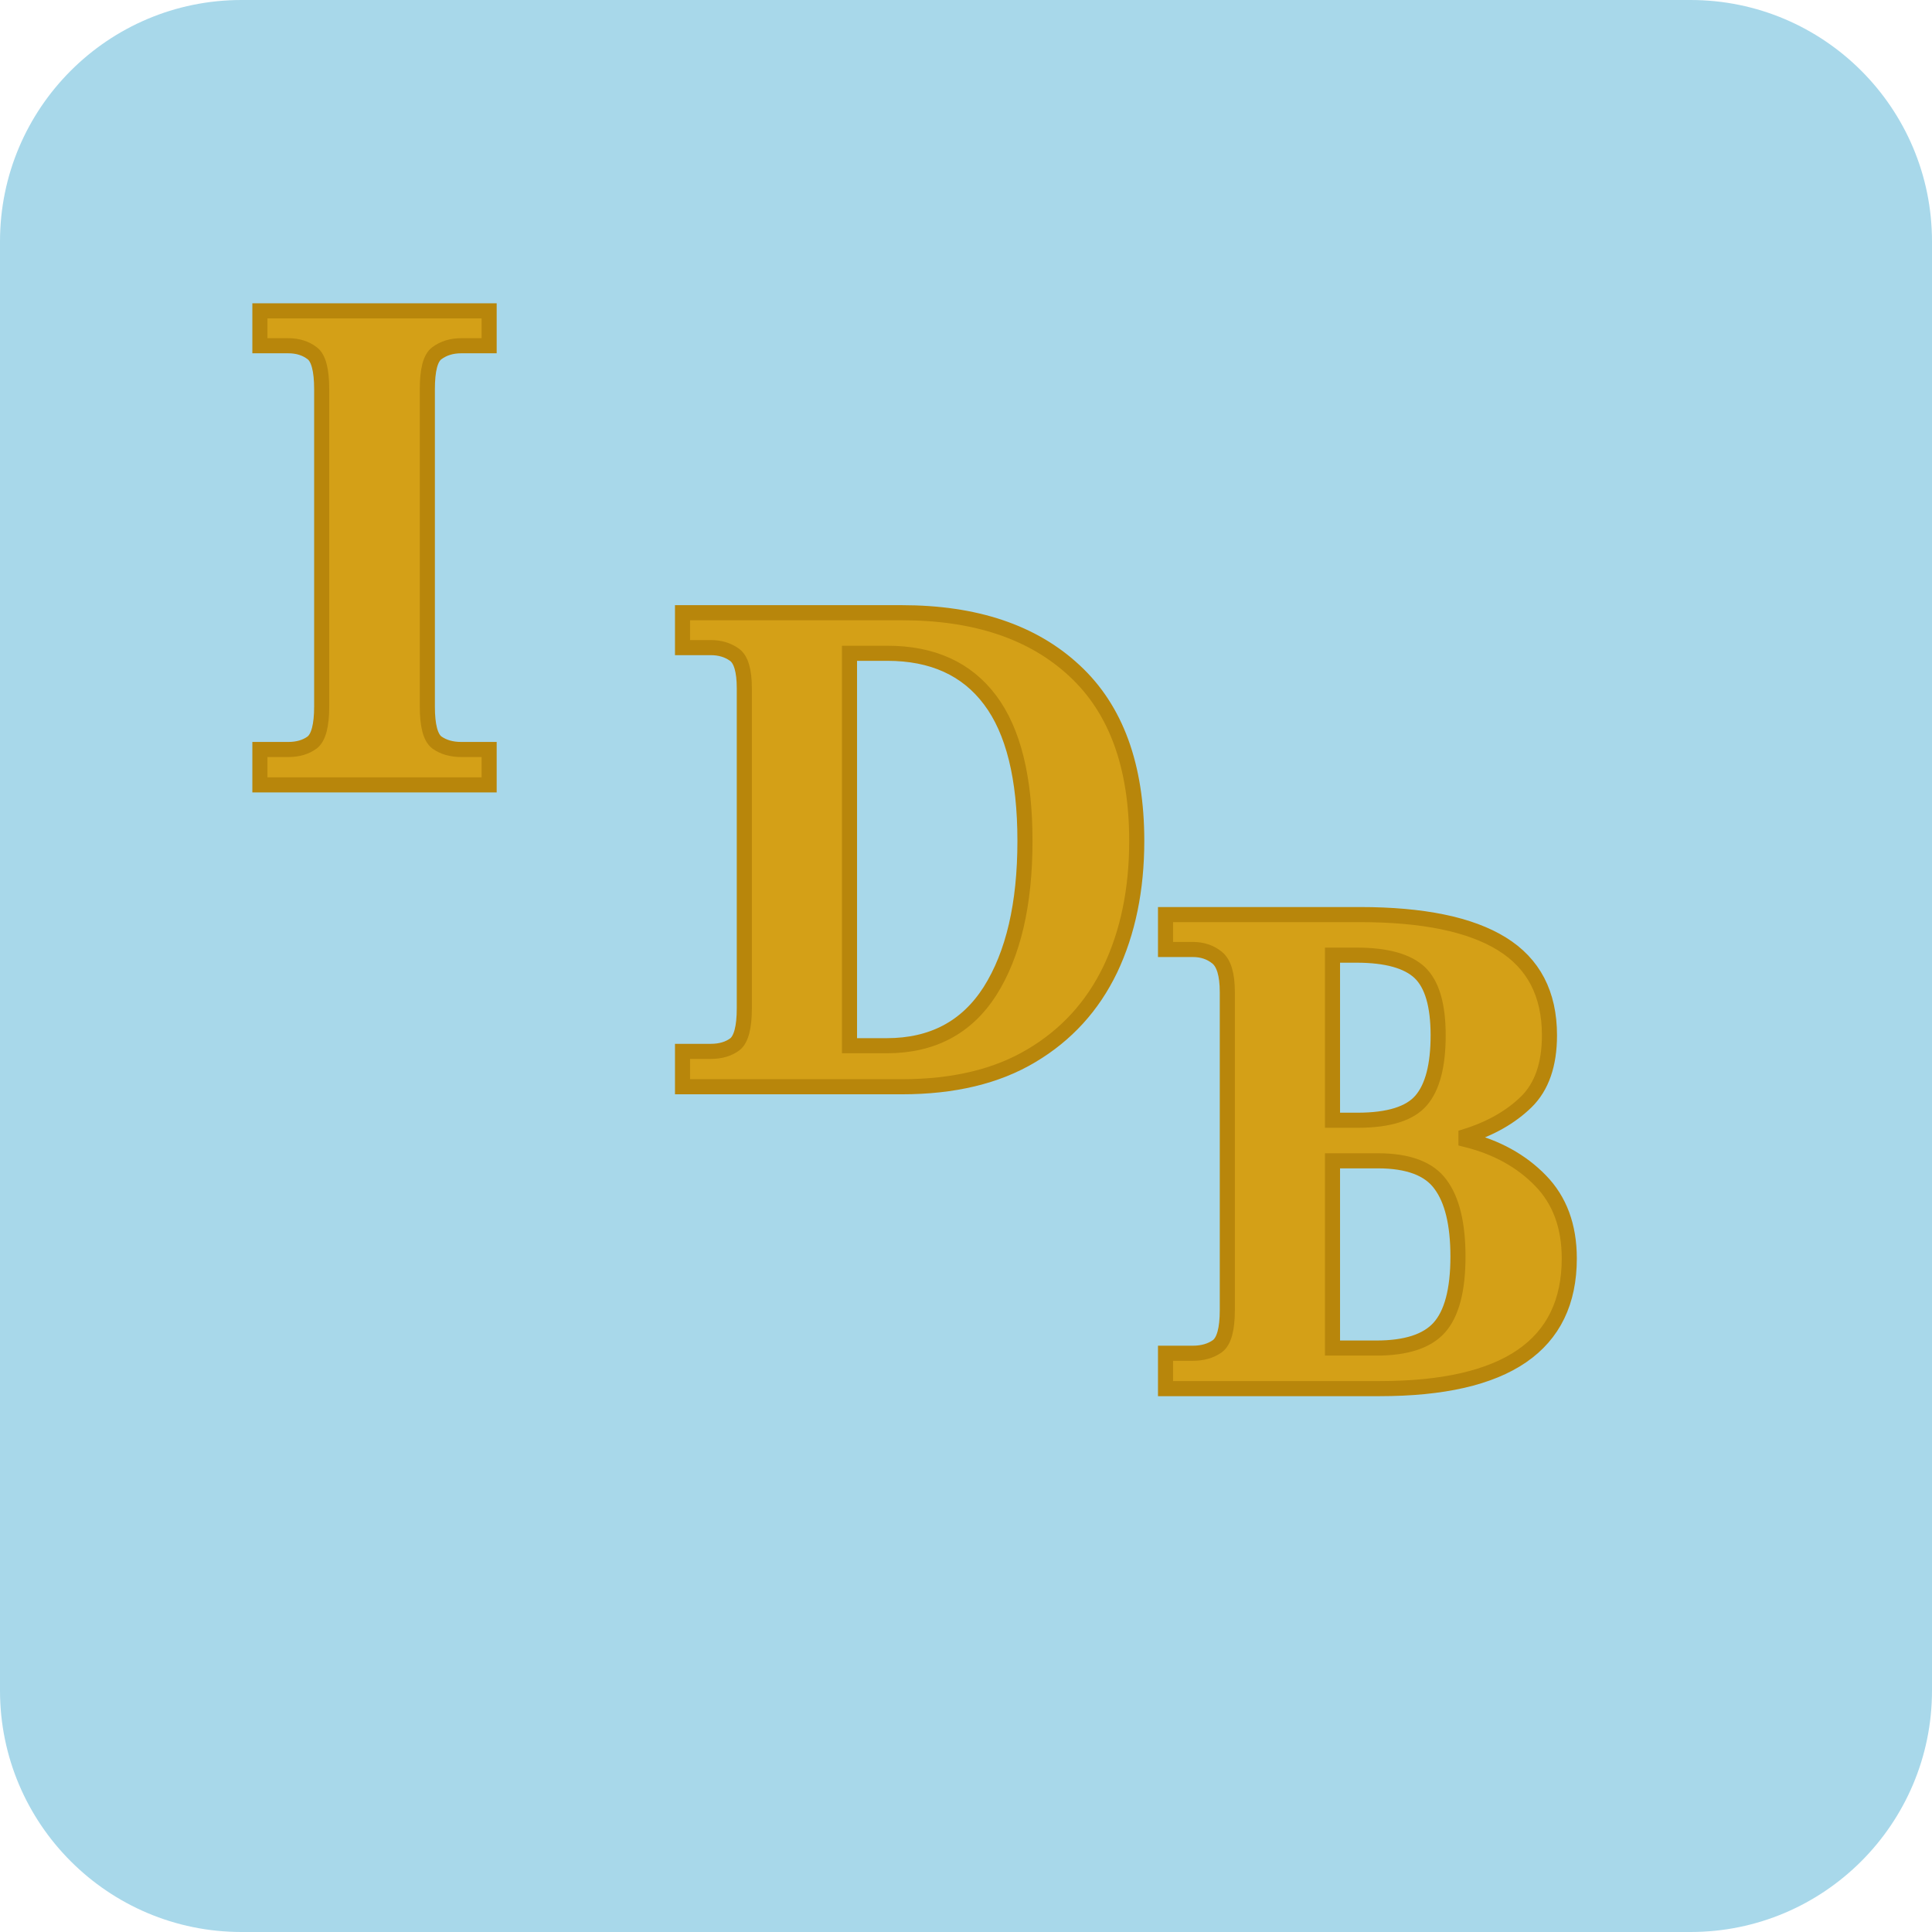
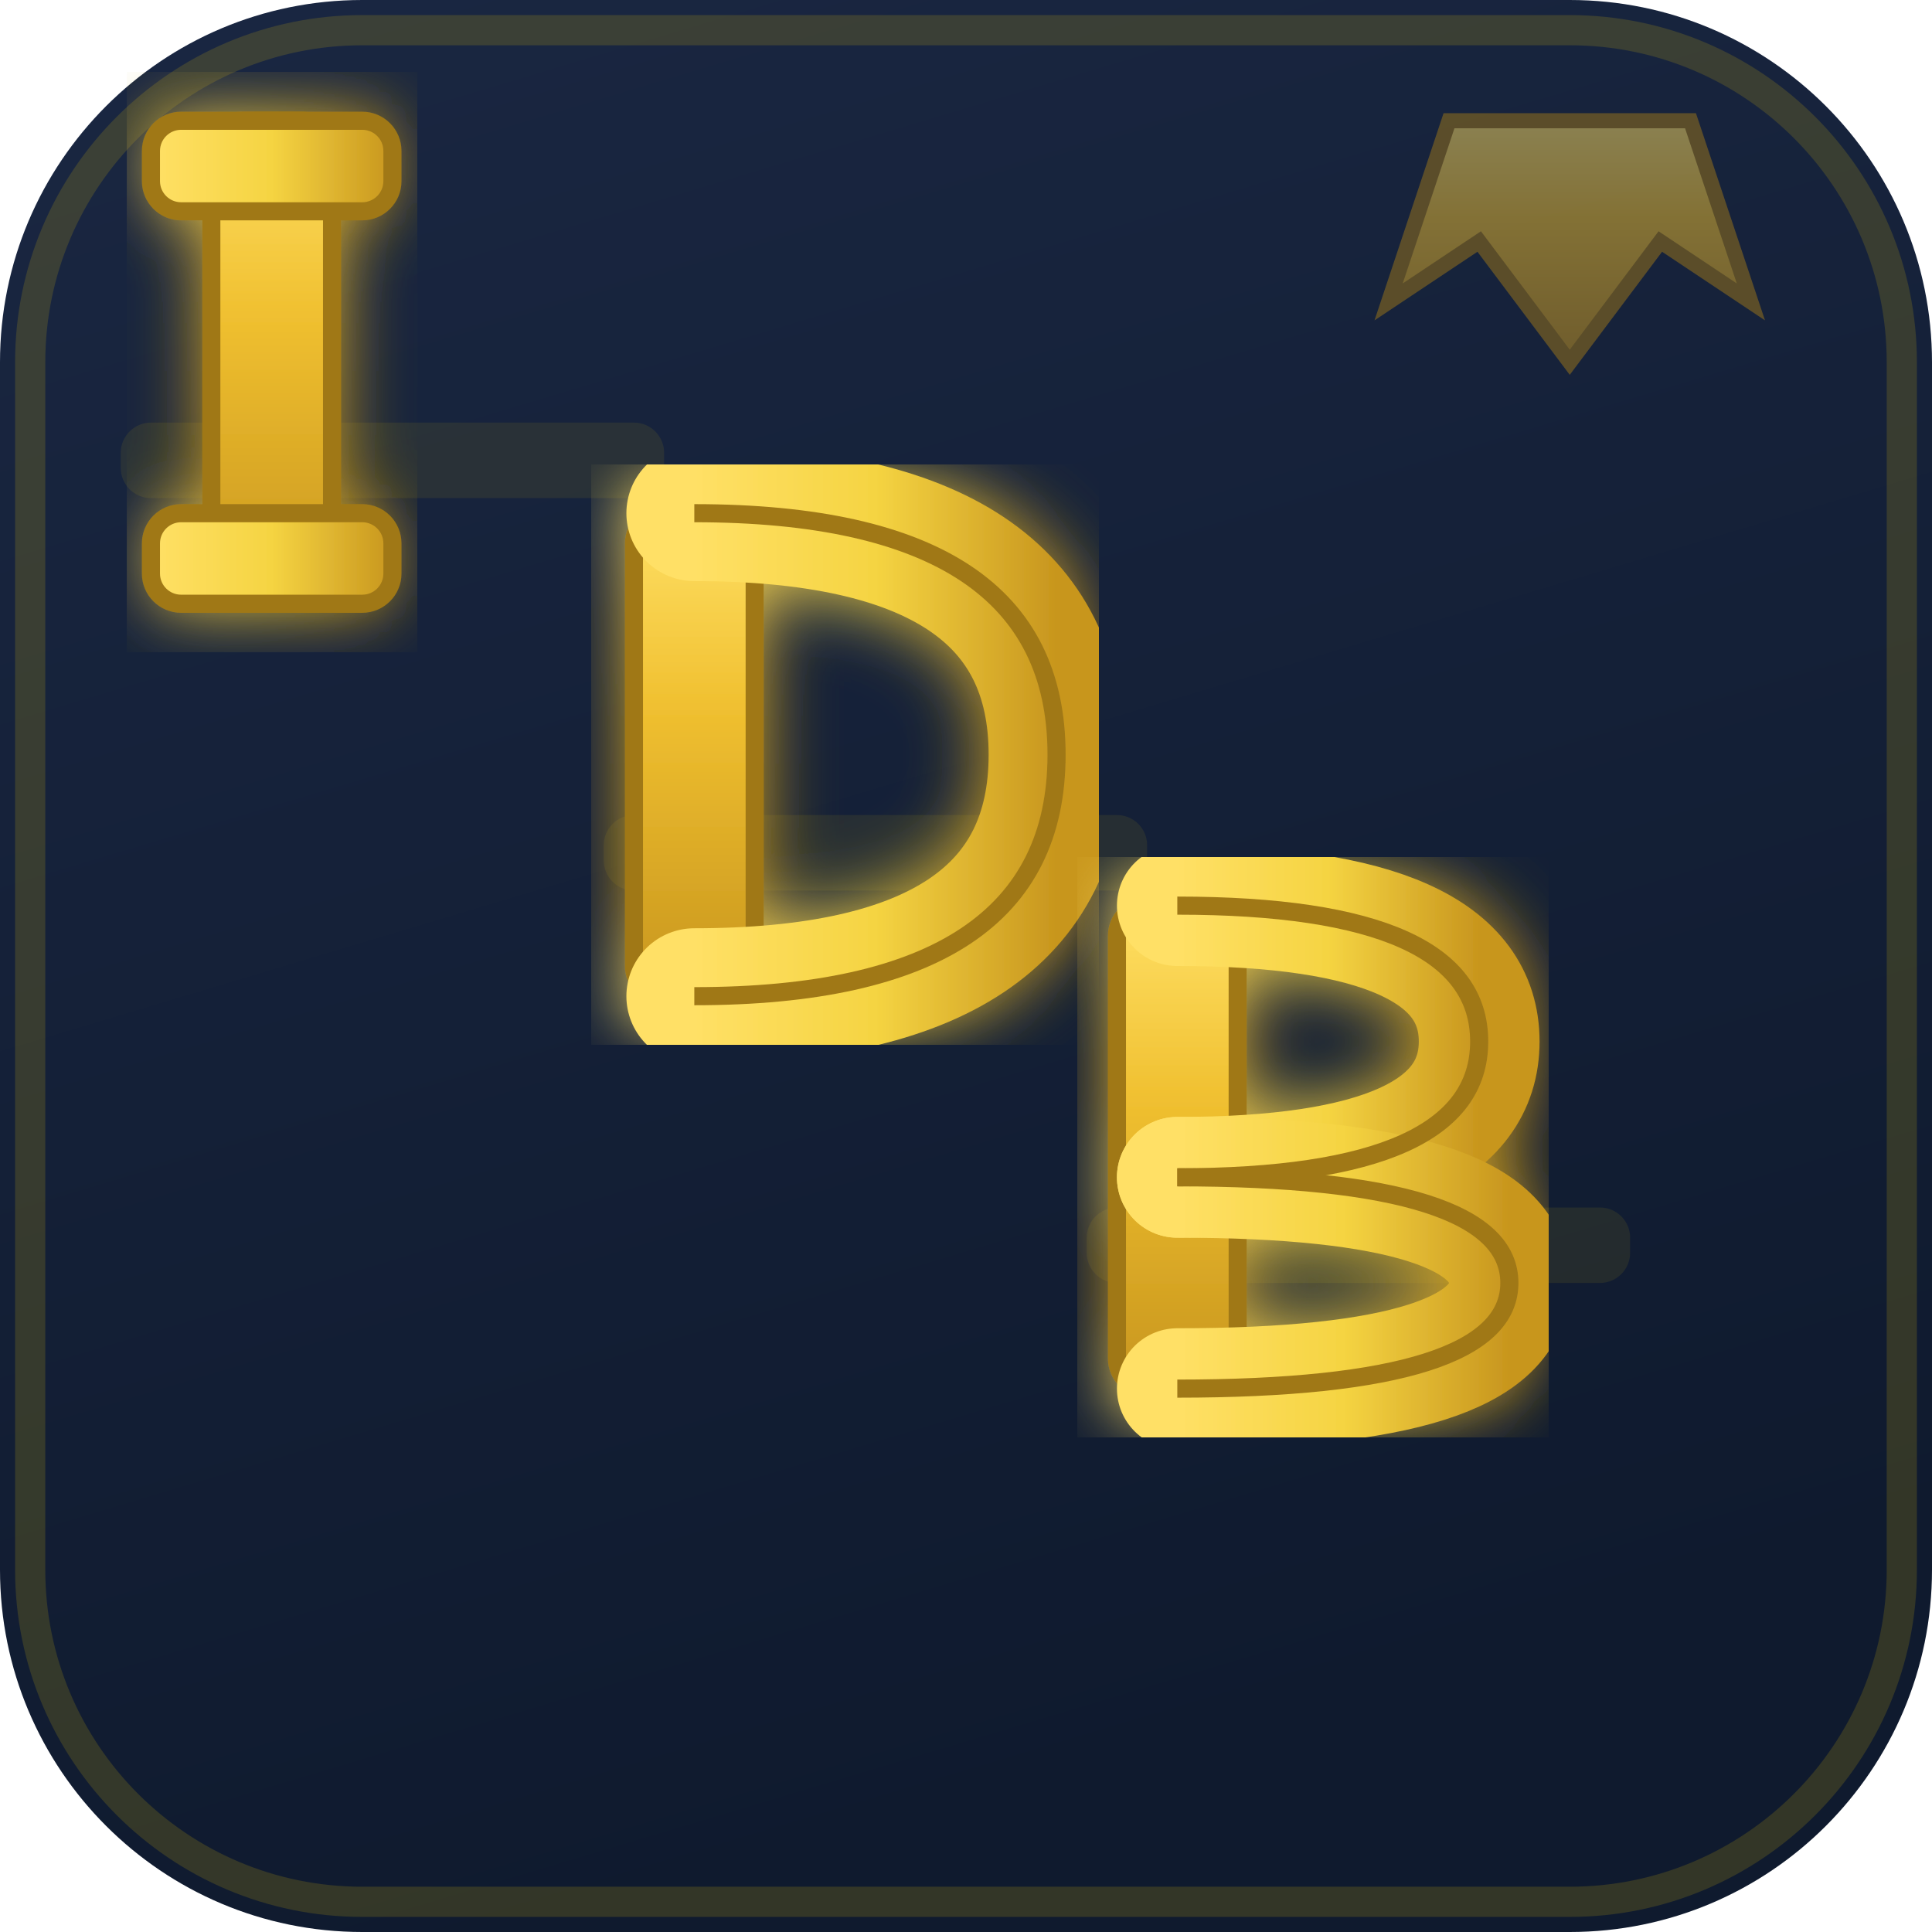
<svg xmlns="http://www.w3.org/2000/svg" viewBox="0 0 64 64" width="64" height="64">
-   <rect width="64" height="64" rx="8" fill="#a8d8ea" />
-   <text x="8" y="26" font-family="Georgia, serif" font-weight="bold" font-size="22" fill="#d4a017" stroke="#b8860b" stroke-width="0.5">I</text>
-   <text x="22" y="36" font-family="Georgia, serif" font-weight="bold" font-size="22" fill="#d4a017" stroke="#b8860b" stroke-width="0.5">D</text>
-   <text x="38" y="46" font-family="Georgia, serif" font-weight="bold" font-size="22" fill="#d4a017" stroke="#b8860b" stroke-width="0.5">B</text>
+   <defs>
+     <linearGradient id="bg" x1="0" y1="0" x2="0.3" y2="1">
+       <stop offset="0%" stop-color="#1a2742" />
+       <stop offset="100%" stop-color="#0f1a2e" />
+     </linearGradient>
+     <linearGradient id="gold" x1="0" y1="0" x2="0" y2="1">
+       <stop offset="0%" stop-color="#ffe066" />
+       <stop offset="40%" stop-color="#f0c030" />
+       <stop offset="100%" stop-color="#c8961e" />
+     </linearGradient>
+     <linearGradient id="goldShine" x1="0" y1="0" x2="1" y2="0">
+       <stop offset="0%" stop-color="#ffe066" />
+       <stop offset="50%" stop-color="#f5d442" />
+       <stop offset="100%" stop-color="#c8961e" />
+     </linearGradient>
+     <filter id="glow">
+       <feGaussianBlur stdDeviation="1.2" result="blur" />
+       <feMerge>
+         <feMergeNode in="blur" />
+         <feMergeNode in="SourceGraphic" />
+       </feMerge>
+     </filter>
+   </defs>
+   <rect width="64" height="64" rx="12" fill="url(#bg)" />
+   <rect x="1" y="1" width="62" height="62" rx="11" fill="none" stroke="rgba(255,215,0,0.15)" stroke-width="1" />
+   <rect x="4" y="14" width="18" height="2.5" rx="1" fill="rgba(255,215,0,0.08)" />
+   <rect x="20" y="27" width="18" height="2.5" rx="1" fill="rgba(255,215,0,0.08)" />
+   <rect x="36" y="40" width="18" height="2.5" rx="1" fill="rgba(255,215,0,0.08)" />
+   <g filter="url(#glow)">
+     <rect x="7" y="4" width="4" height="16" rx="1" fill="url(#gold)" stroke="#a07818" stroke-width="0.6" />
+     <rect x="5" y="4" width="8" height="3" rx="1" fill="url(#goldShine)" stroke="#a07818" stroke-width="0.6" />
+     <rect x="5" y="17" width="8" height="3" rx="1" fill="url(#goldShine)" stroke="#a07818" stroke-width="0.6" />
+   </g>
+   <g filter="url(#glow)">
+     <rect x="21" y="17" width="4" height="16" rx="1" fill="url(#gold)" stroke="#a07818" stroke-width="0.6" />
+     <path d="M23,17 Q35,17 35,25 Q35,33 23,33" fill="none" stroke="url(#goldShine)" stroke-width="4.5" stroke-linecap="round" />
+     <path d="M23,17 Q35,17 35,25 Q35,33 23,33" fill="none" stroke="#a07818" stroke-width="0.6" />
+   </g>
+   <g filter="url(#glow)">
+     <rect x="37" y="30" width="4" height="16" rx="1" fill="url(#gold)" stroke="#a07818" stroke-width="0.6" />
+     <path d="M39,30 Q49,30 49,34.5 Q49,39 39,39" fill="none" stroke="url(#goldShine)" stroke-width="4" stroke-linecap="round" />
+     <path d="M39,39 Q50,39 50,42.5 Q50,46 39,46" fill="none" stroke="url(#goldShine)" stroke-width="4" stroke-linecap="round" />
+     <path d="M39,30 Q49,30 49,34.5 Q49,39 39,39" fill="none" stroke="#a07818" stroke-width="0.6" />
+     <path d="M39,39 Q50,39 50,42.5 Q50,46 39,46" fill="none" stroke="#a07818" stroke-width="0.6" />
+   </g>
+   <path d="M48,4 L46,10 L49,8 L52,12 L55,8 L58,10 L56,4 Z" fill="url(#gold)" stroke="#a07818" stroke-width="0.5" opacity="0.5" />
</svg>
